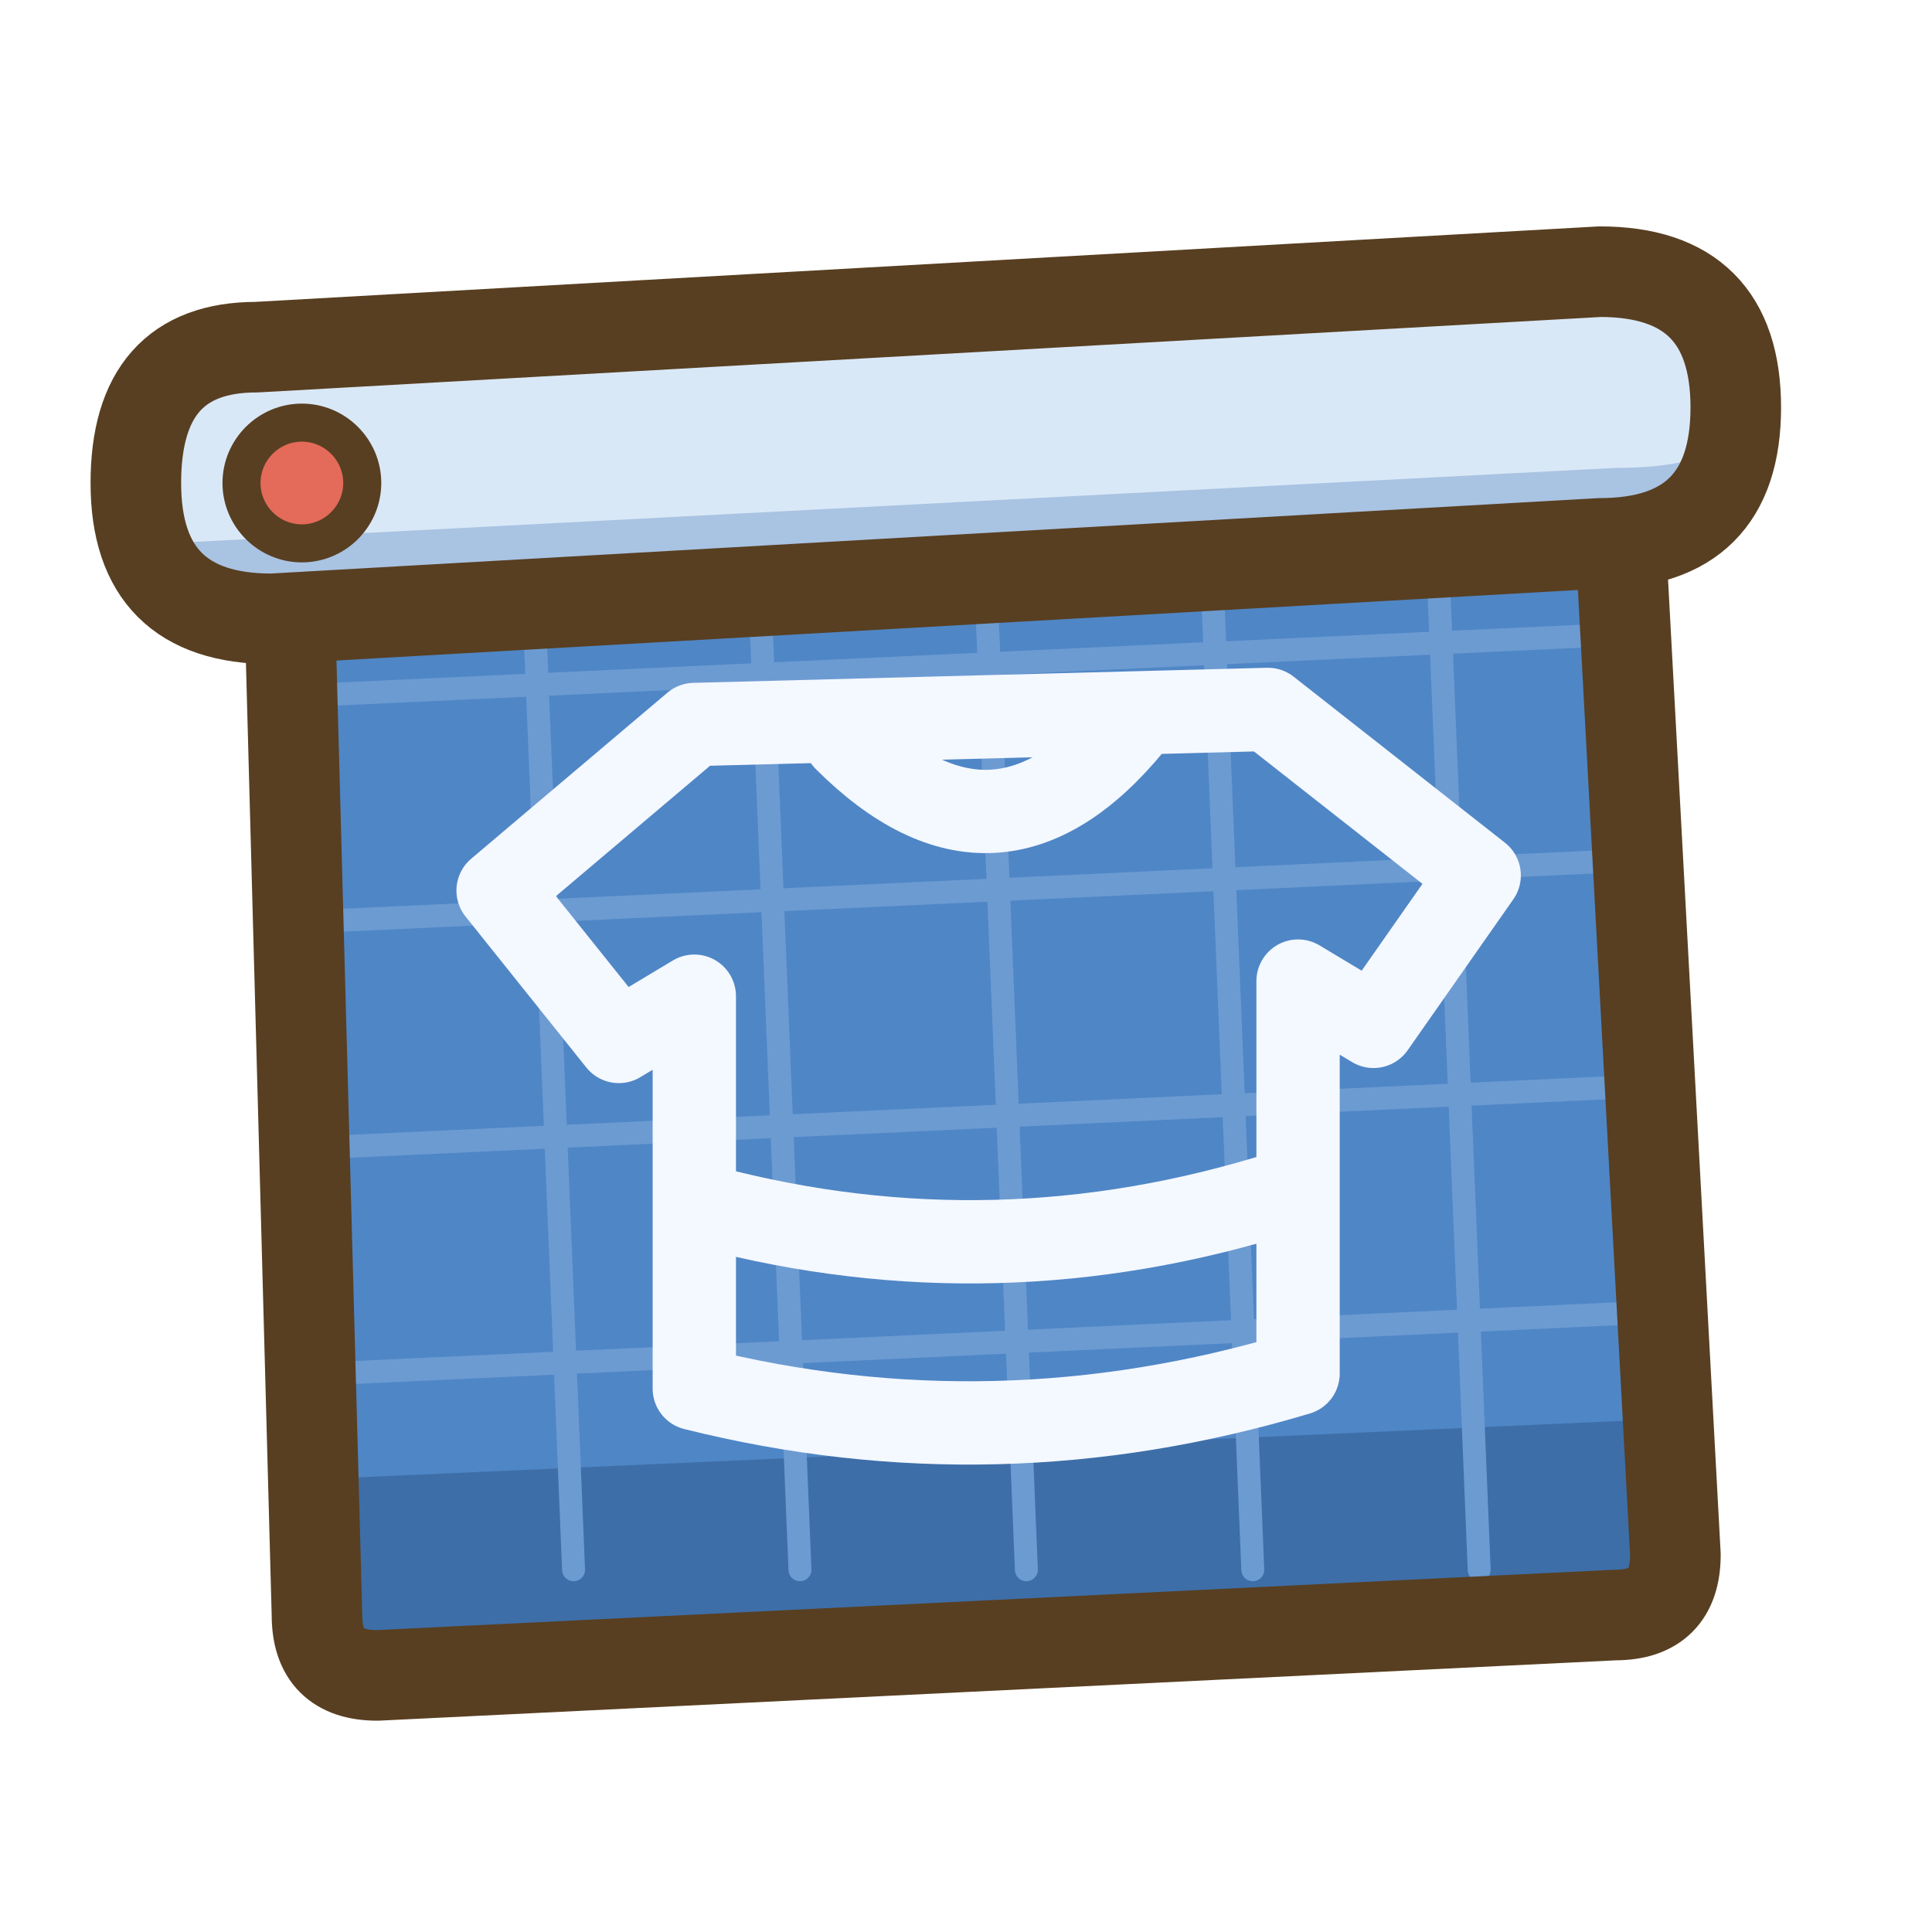
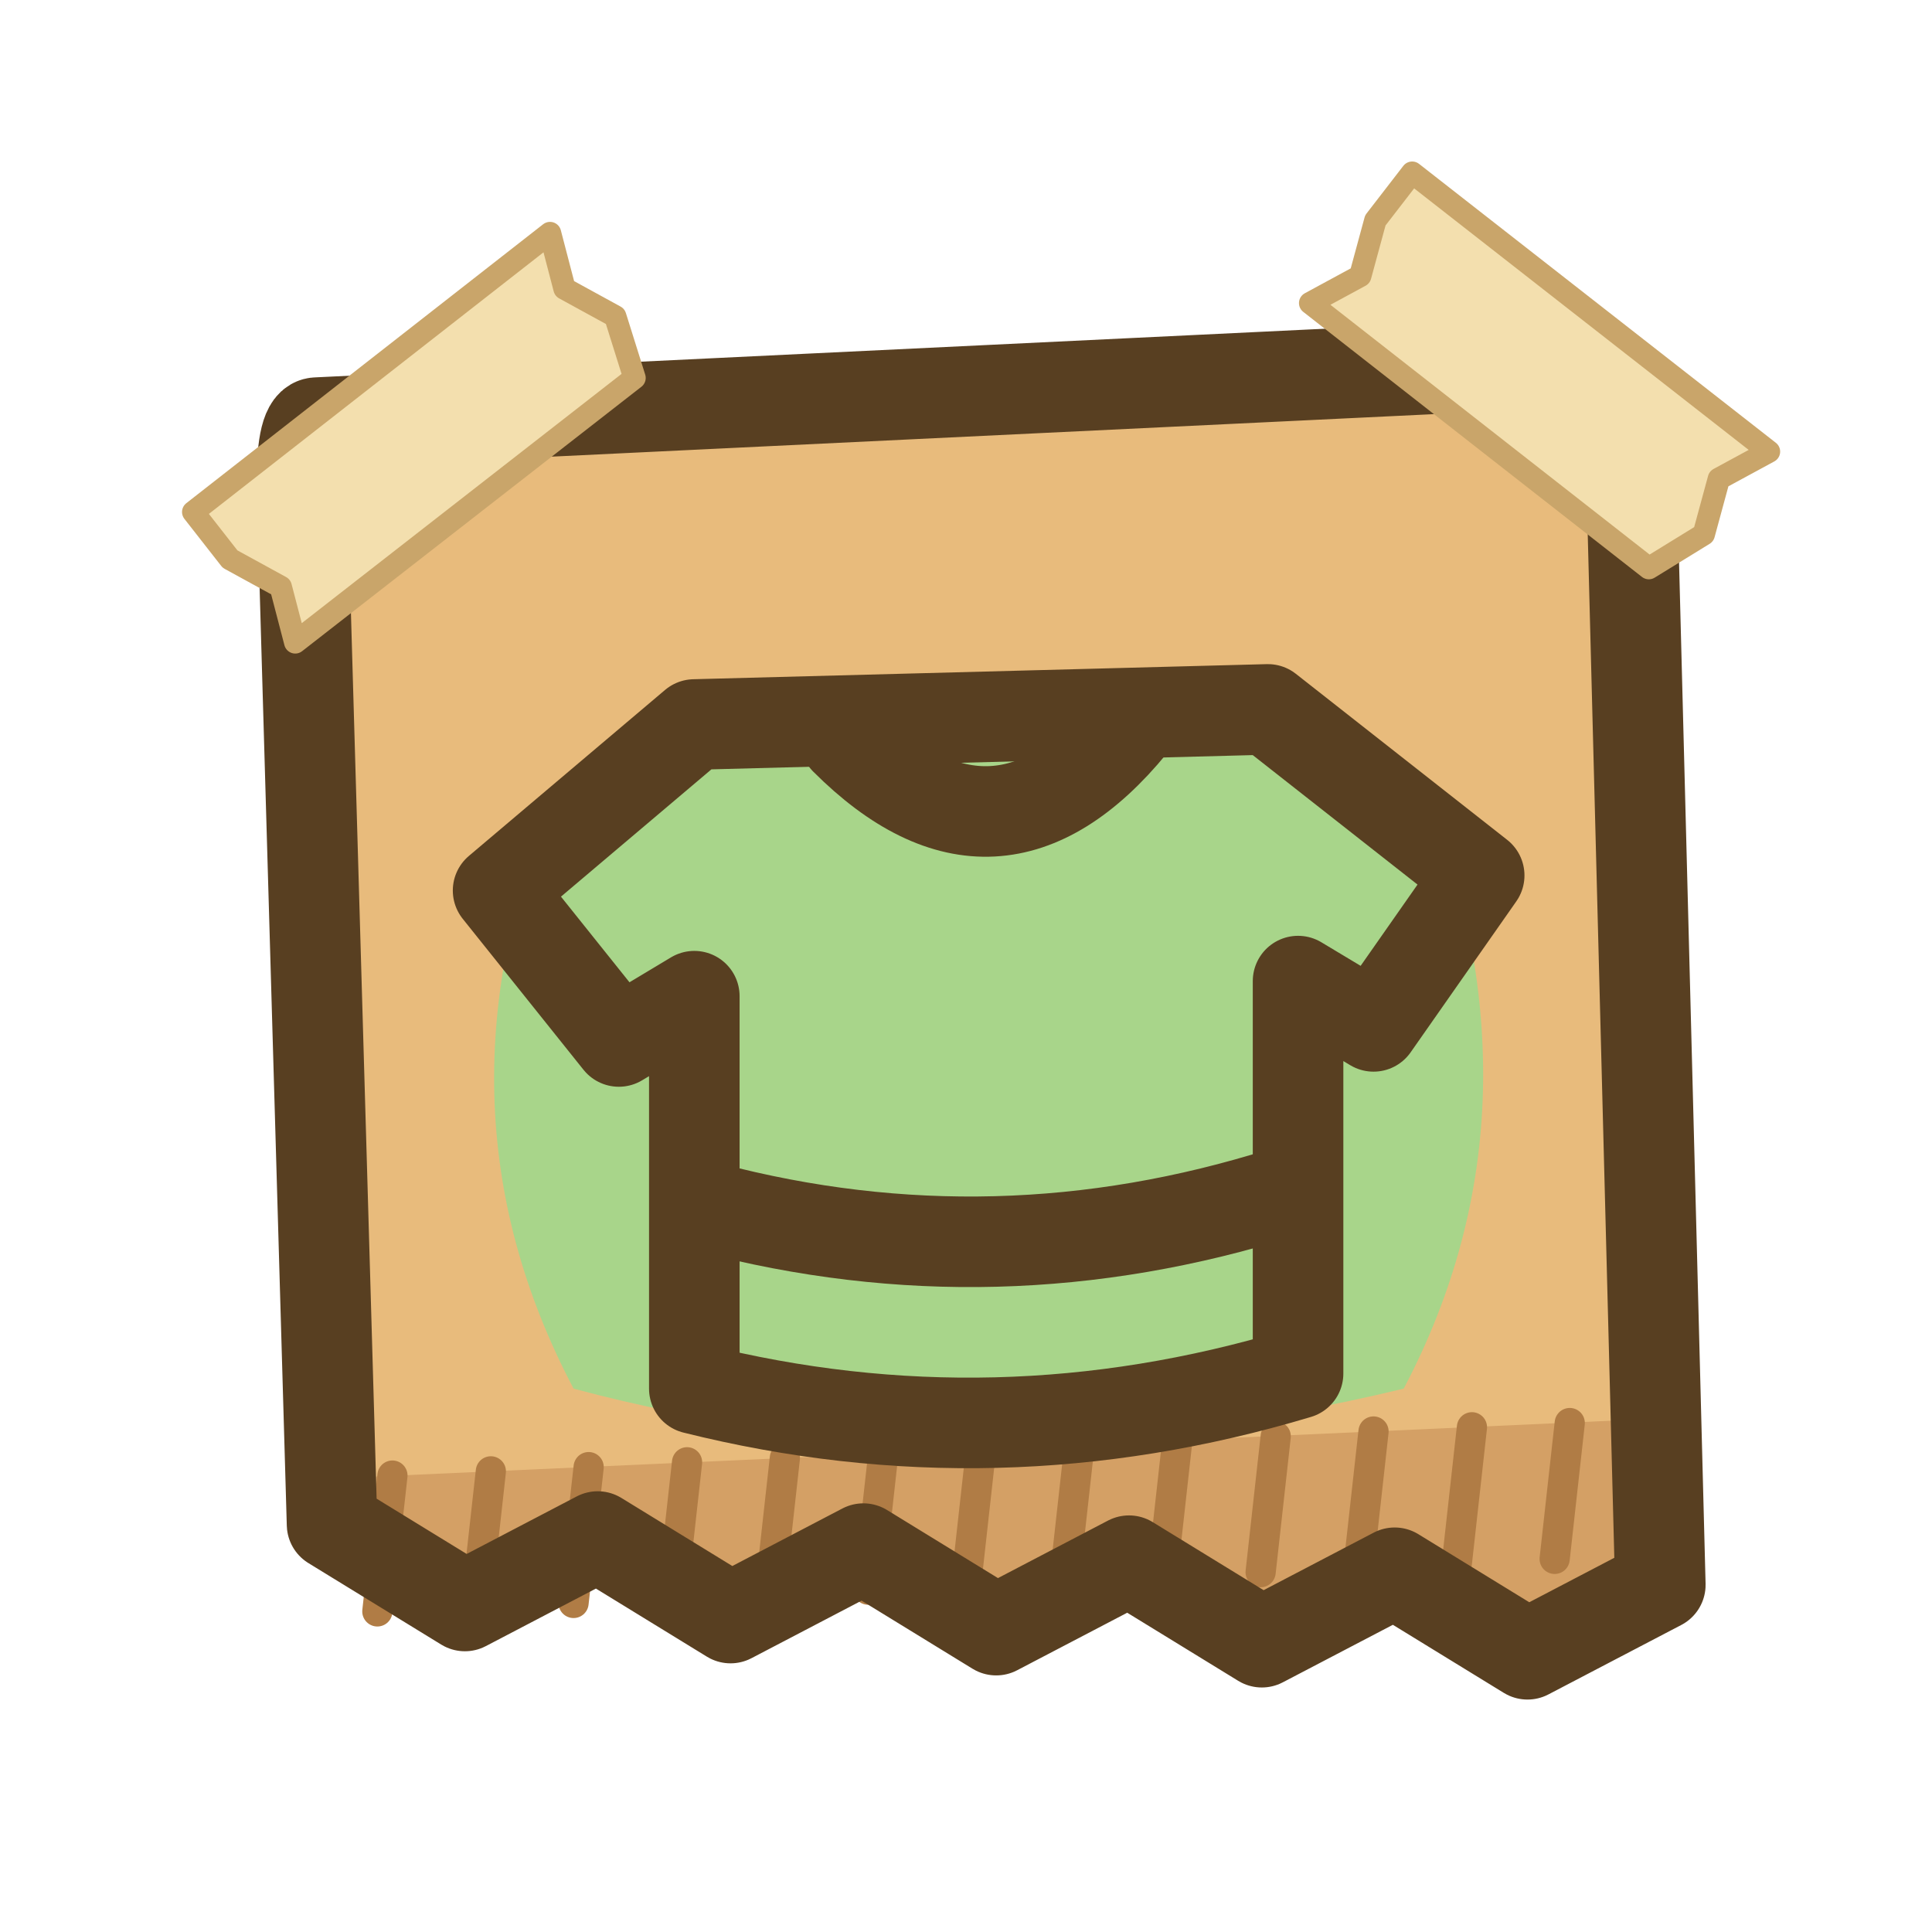
<svg xmlns="http://www.w3.org/2000/svg" width="32" height="32" viewBox="0 0 32 32">
-   <path d="M5.75 7.25 L25.75 6.25 Q26.75 6.25 26.75 7.25 L27.75 25.75 Q27.75 26.75 26.75 26.75 L6.25 27.75 Q5.25 27.75 5.25 26.75 L4.75 8.25 Q4.75 7.25 5.75 7.25 Z" fill="#4f86c6" />
-   <path d="M5.25 24.5 L27.63 23.5 L27.75 25.75 Q27.75 26.75 26.75 26.75 L6.25 27.75 Q5.25 27.75 5.25 26.75 Z" fill="#3d6ea8" />
-   <path d="M8.75 7.75 L9.5 26" fill="none" stroke="#6c9bd2" stroke-width="0.38" stroke-linejoin="round" stroke-linecap="round" />
-   <path d="M12.5 7.75 L13.25 26" fill="none" stroke="#6c9bd2" stroke-width="0.38" stroke-linejoin="round" stroke-linecap="round" />
-   <path d="M16.25 7.75 L17 26" fill="none" stroke="#6c9bd2" stroke-width="0.38" stroke-linejoin="round" stroke-linecap="round" />
-   <path d="M20 7.75 L20.75 26" fill="none" stroke="#6c9bd2" stroke-width="0.38" stroke-linejoin="round" stroke-linecap="round" />
-   <path d="M23.75 7.75 L24.5 26" fill="none" stroke="#6c9bd2" stroke-width="0.38" stroke-linejoin="round" stroke-linecap="round" />
-   <path d="M5.5 11.5 L27 10.5" fill="none" stroke="#6c9bd2" stroke-width="0.38" stroke-linejoin="round" stroke-linecap="round" />
-   <path d="M5.5 15.25 L27 14.25" fill="none" stroke="#6c9bd2" stroke-width="0.38" stroke-linejoin="round" stroke-linecap="round" />
-   <path d="M5.5 19 L27 18" fill="none" stroke="#6c9bd2" stroke-width="0.38" stroke-linejoin="round" stroke-linecap="round" />
-   <path d="M5.5 22.75 L27 21.75" fill="none" stroke="#6c9bd2" stroke-width="0.38" stroke-linejoin="round" stroke-linecap="round" />
-   <path d="M5.75 7.25 L25.75 6.25 Q26.75 6.25 26.75 7.25 L27.75 25.75 Q27.75 26.75 26.75 26.75 L6.25 27.75 Q5.25 27.75 5.25 26.75 L4.75 8.25 Q4.75 7.25 5.75 7.25 Z" fill="none" stroke="#583f21" stroke-width="1.5" stroke-linejoin="round" stroke-linecap="round" />
-   <path d="M4.25 5.75 L26.5 4.5 Q28.75 4.5 28.75 6.75 Q28.75 9 26.5 9 L4.5 10.25 Q2.25 10.25 2.25 8 Q2.25 5.75 4.25 5.75 Z" fill="#d9e8f7" />
-   <path d="M2.75 9 L26.75 7.75 Q28.25 7.75 28.63 7.25 Q28.5 9 26.5 9 L4.5 10.25 Q2.75 10.25 2.5 9.25 Z" fill="#a9c3e2" />
-   <path d="M4.25 5.75 L26.5 4.5 Q28.75 4.5 28.75 6.75 Q28.75 9 26.5 9 L4.5 10.25 Q2.25 10.25 2.25 8 Q2.25 5.75 4.25 5.75 Z" fill="none" stroke="#583f21" stroke-width="1.5" stroke-linejoin="round" stroke-linecap="round" />
-   <path d="M5 7 C5.55 7 6 7.45 6 8 C6 8.55 5.55 9 5 9 C4.45 9 4 8.55 4 8 C4 7.45 4.45 7 5 7 Z" fill="#e46a5a" stroke="#583f21" stroke-width="0.63" stroke-linejoin="round" stroke-linecap="round" />
-   <path d="M11.5 12 L21 11.75 L24.5 14.5 L22.75 17 L21.5 16.25 L21.5 22.75 Q16.5 24.25 11.5 23 L11.5 16.5 L10.25 17.25 L8.25 14.75 Z" fill="none" stroke="#f4f8ff" stroke-width="1.38" stroke-linejoin="round" stroke-linecap="round" />
-   <path d="M14 12.25 Q16.5 14.75 18.75 12" fill="none" stroke="#f4f8ff" stroke-width="1.38" stroke-linejoin="round" stroke-linecap="round" />
-   <path d="M11.75 20 Q16.5 21.25 21.25 19.75" fill="none" stroke="#f4f8ff" stroke-width="1.38" stroke-linejoin="round" stroke-linecap="round" />
+   <path d="M5.25 7 L26 6 Q27 6 27 7 L27.5 26.25 L27.5 26.25 L25.3 27.4 L23.1 26.05 L20.9 27.2 L18.7 25.85 L16.5 27 L14.3 25.65 L12.1 26.8 L9.9 25.45 L7.7 26.6 L5.5 25.25 L5 8 Q5 7 5.25 7 Z" fill="#e8bb7c" />
+   <path d="M5.25 24.5 L27.38 23.5 L27.5 26.25 L27.5 26.25 L25.3 27.4 L23.1 26.05 L20.9 27.2 L18.7 25.85 L16.5 27 L14.3 25.65 L12.1 26.8 L9.9 25.45 L7.7 26.6 L5.5 25.25 Z" fill="#d4a065" />
+   <path d="M6.5 24.44 L6.25 26.69" fill="none" stroke="#b07c45" stroke-width="0.5" stroke-linejoin="round" stroke-linecap="round" />
+   <path d="M8.13 24.37 L7.88 26.62" fill="none" stroke="#b07c45" stroke-width="0.5" stroke-linejoin="round" stroke-linecap="round" />
+   <path d="M9.75 24.3 L9.5 26.55" fill="none" stroke="#b07c45" stroke-width="0.5" stroke-linejoin="round" stroke-linecap="round" />
+   <path d="M11.38 24.22 L11.13 26.47" fill="none" stroke="#b07c45" stroke-width="0.5" stroke-linejoin="round" stroke-linecap="round" />
+   <path d="M13 24.15 L12.75 26.4" fill="none" stroke="#b07c45" stroke-width="0.5" stroke-linejoin="round" stroke-linecap="round" />
+   <path d="M14.63 24.08 L14.38 26.33" fill="none" stroke="#b07c45" stroke-width="0.5" stroke-linejoin="round" stroke-linecap="round" />
+   <path d="M16.25 24 L16 26.25" fill="none" stroke="#b07c45" stroke-width="0.5" stroke-linejoin="round" stroke-linecap="round" />
+   <path d="M17.88 23.93 L17.63 26.18" fill="none" stroke="#b07c45" stroke-width="0.5" stroke-linejoin="round" stroke-linecap="round" />
+   <path d="M19.5 23.86 L19.25 26.11" fill="none" stroke="#b07c45" stroke-width="0.5" stroke-linejoin="round" stroke-linecap="round" />
+   <path d="M21.13 23.79 L20.88 26.04" fill="none" stroke="#b07c45" stroke-width="0.5" stroke-linejoin="round" stroke-linecap="round" />
+   <path d="M22.75 23.71 L22.5 25.96" fill="none" stroke="#b07c45" stroke-width="0.5" stroke-linejoin="round" stroke-linecap="round" />
+   <path d="M24.38 23.64 L24.13 25.89" fill="none" stroke="#b07c45" stroke-width="0.5" stroke-linejoin="round" stroke-linecap="round" />
+   <path d="M26 23.57 L25.75 25.82" fill="none" stroke="#b07c45" stroke-width="0.5" stroke-linejoin="round" stroke-linecap="round" />
+   <path d="M5.25 7 L26 6 Q27 6 27 7 L27.5 26.25 L27.5 26.25 L25.3 27.4 L23.1 26.05 L20.9 27.2 L18.7 25.85 L16.5 27 L14.3 25.65 L12.1 26.8 L9.9 25.45 L7.7 26.6 L5.5 25.25 L5 8 Q5 7 5.25 7 Z" fill="none" stroke="#583f21" stroke-width="1.5" stroke-linejoin="round" stroke-linecap="round" />
+   <path d="M3.2 8.48 L9.11 3.86 L9.35 4.78 L10.19 5.24 L10.51 6.26 L4.89 10.64 L4.65 9.72 L3.81 9.26 Z" fill="#f3dfae" stroke="#c9a56a" stroke-width="0.37" stroke-linejoin="round" stroke-linecap="round" />
+   <path d="M23.39 2.86 L29.3 7.48 L28.47 7.93 L28.22 8.85 L27.31 9.41 L21.7 5.02 L22.53 4.57 L22.78 3.65 Z" fill="#f3dfae" stroke="#c9a56a" stroke-width="0.37" stroke-linejoin="round" stroke-linecap="round" />
+   <path d="M9.25 13 Q16.25 10.75 23.5 12.75 Q25.75 18.25 23.25 23 Q16 24.75 9.5 23 Q7 18.25 9.25 13 Z" fill="#a8d58a" />
+   <path d="M11.5 12 L21 11.75 L24.5 14.5 L22.75 17 L21.5 16.25 L21.5 22.75 Q16.5 24.25 11.5 23 L11.5 16.5 L10.25 17.25 L8.25 14.75 Z" fill="none" stroke="#583f21" stroke-width="1.5" stroke-linejoin="round" stroke-linecap="round" />
+   <path d="M14 12.25 Q16.5 14.75 18.75 12" fill="none" stroke="#583f21" stroke-width="1.5" stroke-linejoin="round" stroke-linecap="round" />
+   <path d="M11.75 20 Q16.5 21.25 21.25 19.75" fill="none" stroke="#583f21" stroke-width="1.5" stroke-linejoin="round" stroke-linecap="round" />
</svg>
